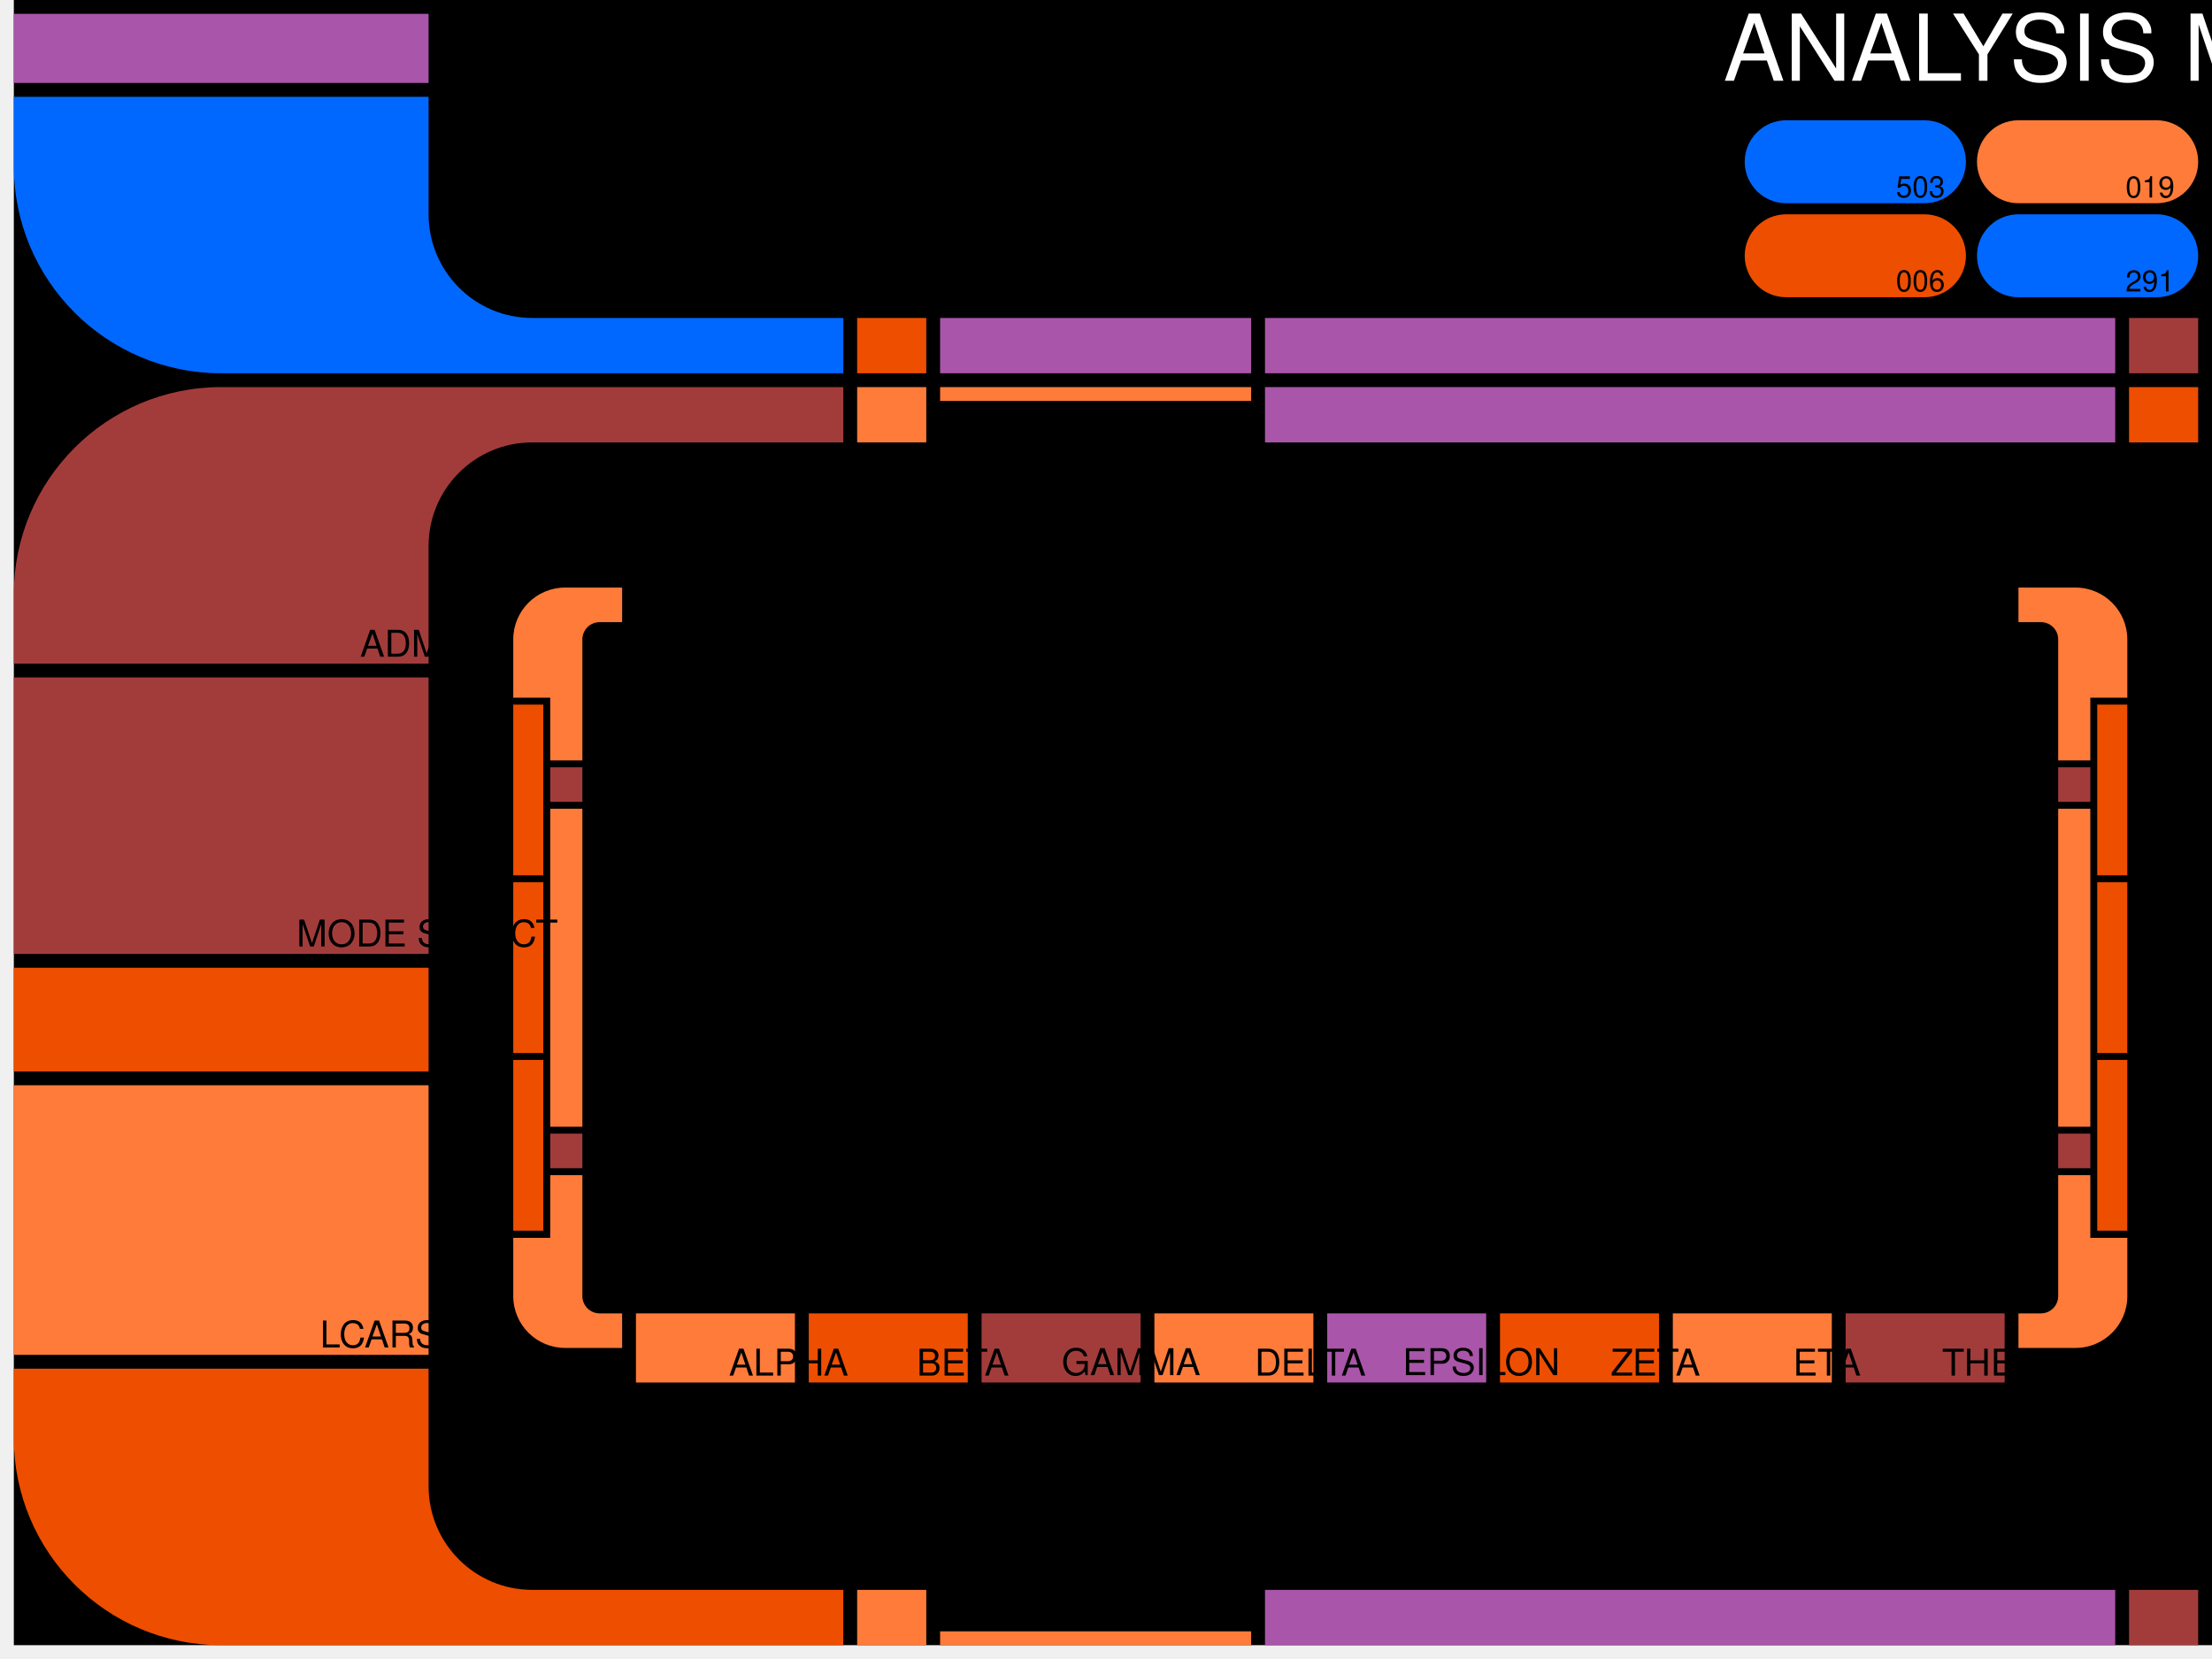
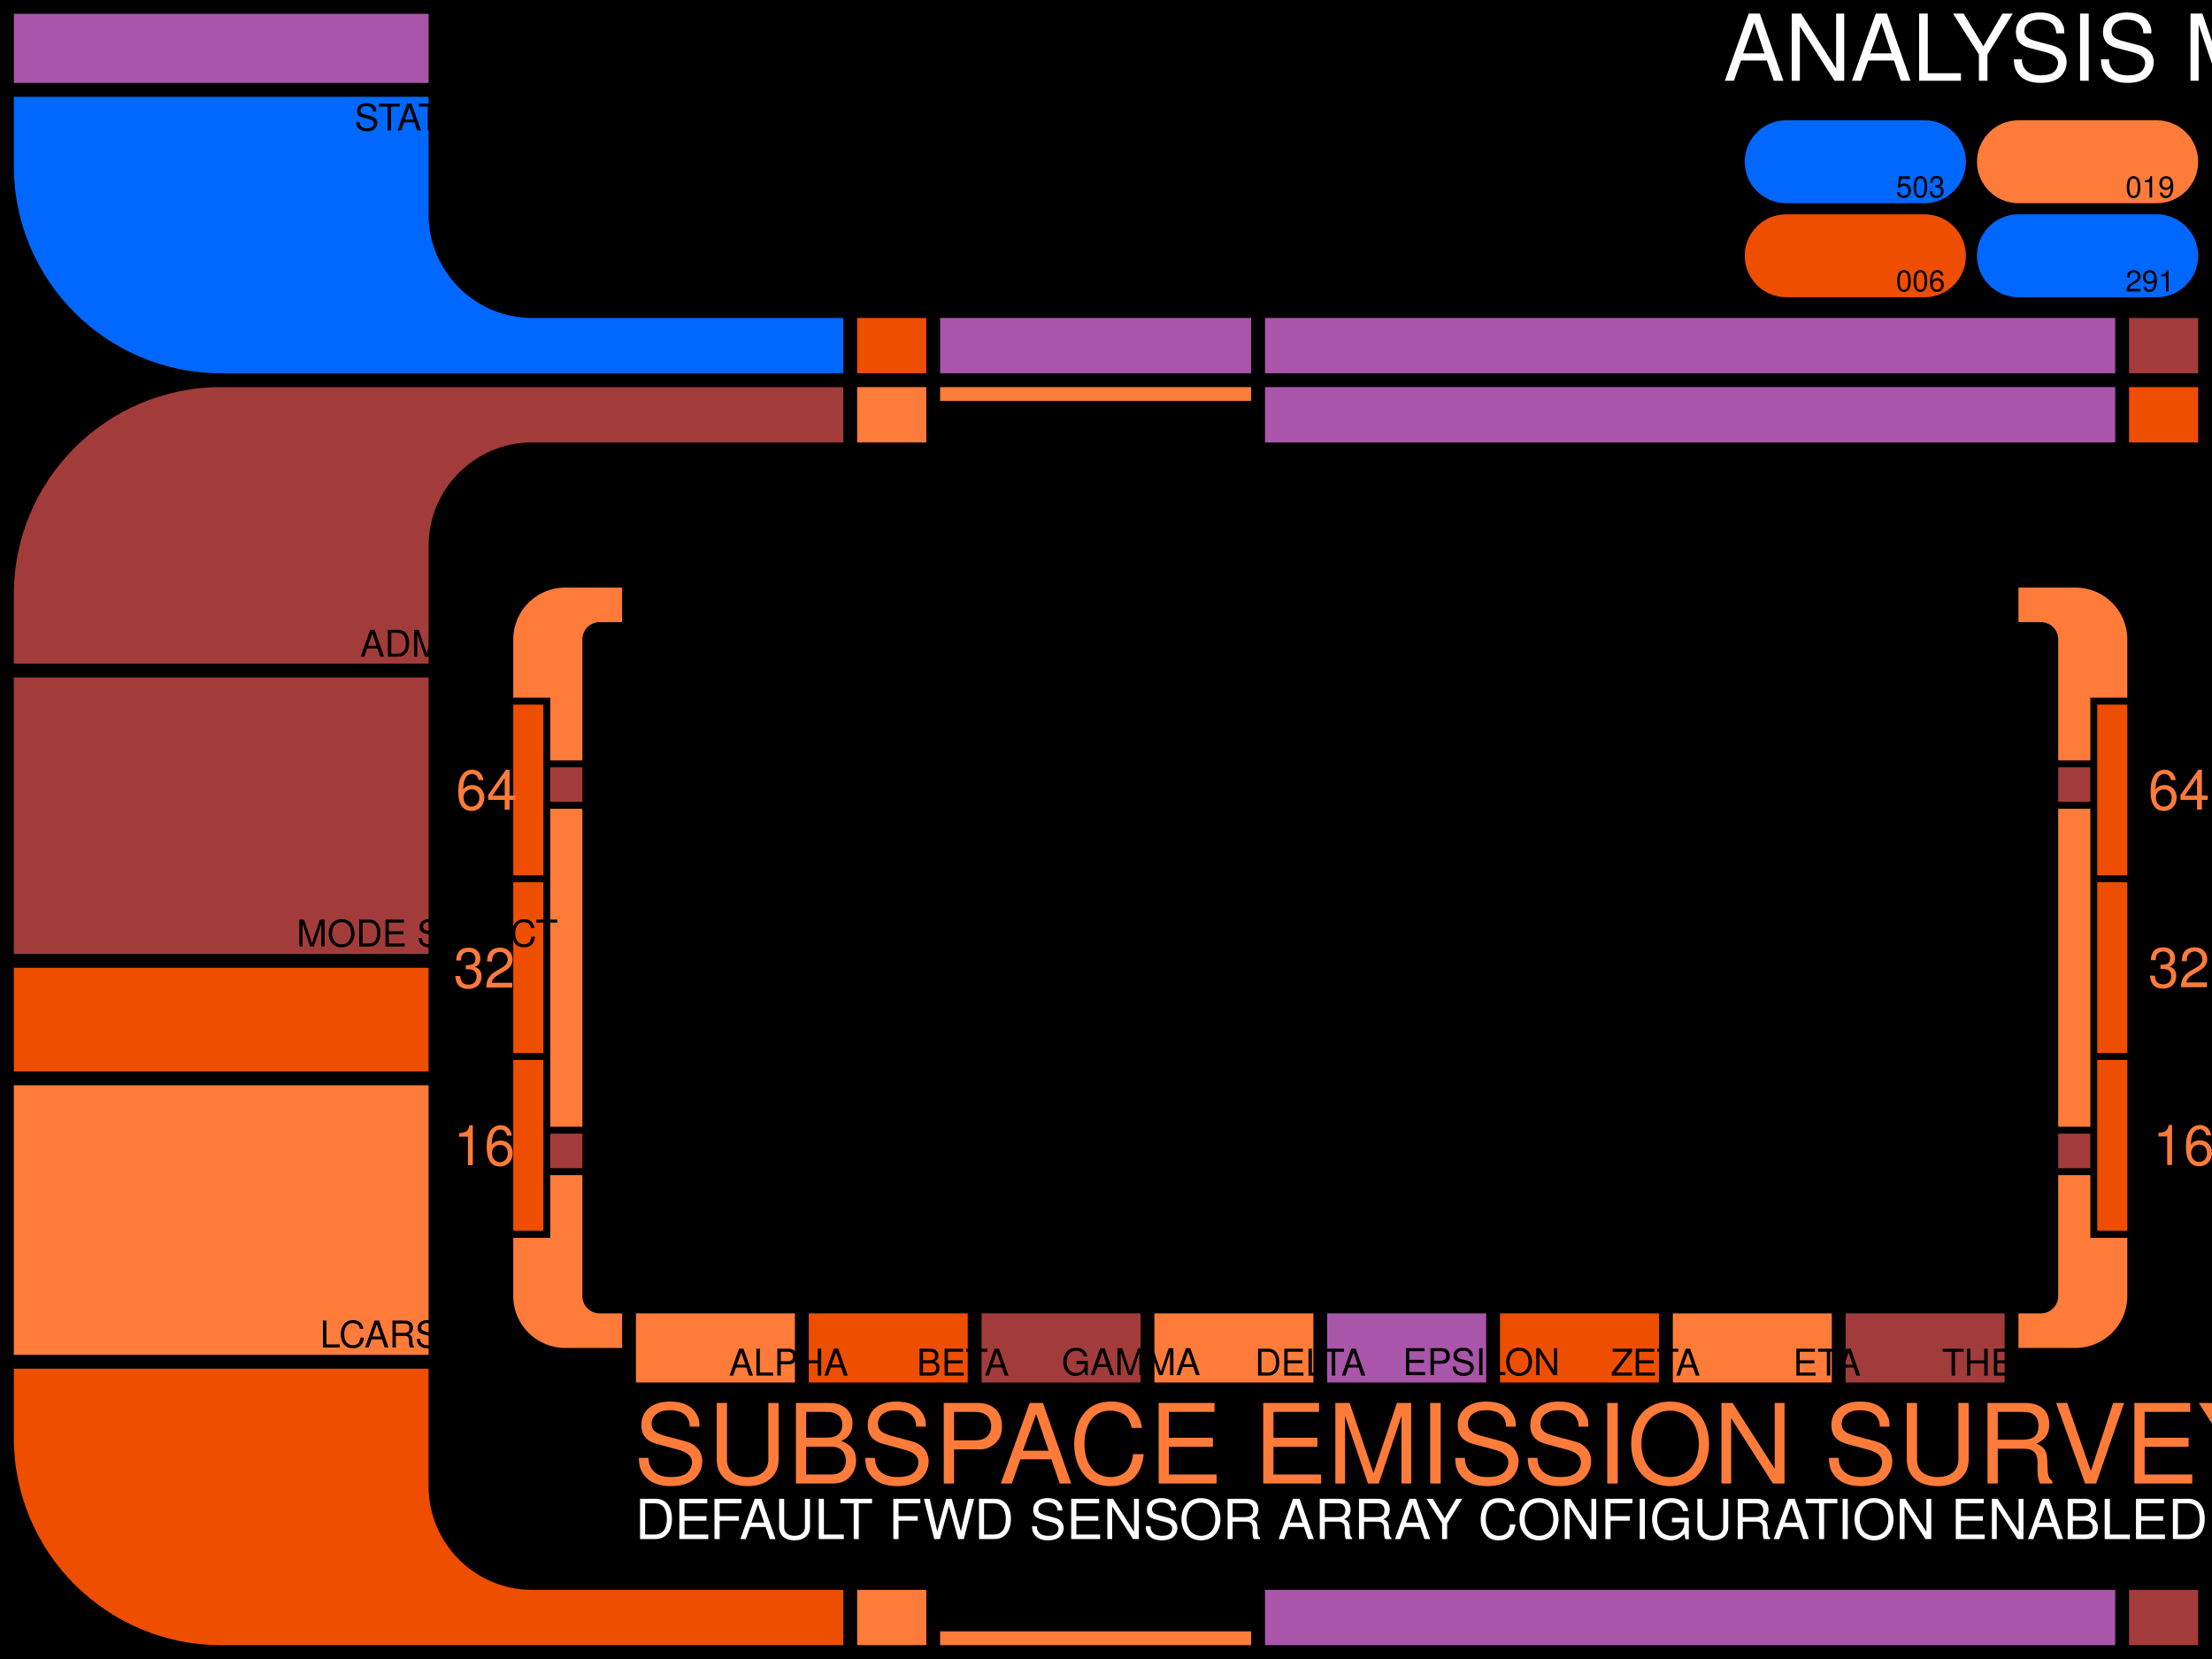
<svg xmlns="http://www.w3.org/2000/svg" id="SVGRoot" version="1.1" viewBox="0 0 320 240" height="240px" width="320px">
  <defs id="defs21053">
    <linearGradient id="linearGradient13314">
      <stop style="stop-color:#ffffff;stop-opacity:1;" offset="0" id="stop13312" />
    </linearGradient>
  </defs>
  <g id="layer2" style="display:inline;opacity:1">
-     <rect style="opacity:1;fill:#000000;fill-opacity:1;stroke:#000088;stroke-width:0" id="rect11411" width="320" height="240" x="2" y="-2" />
+     <rect style="opacity:1;fill:#000000;fill-opacity:1;stroke:#000088;stroke-width:0" id="rect11411" width="320" height="240" x="5e-07" y="5e-07" />
+     <text xml:space="preserve" style="font-size:8px;line-height:1.25;font-family:'Helvetica LT Std';-inkscape-font-specification:'Helvetica LT Std';fill:#ff7b3a;fill-opacity:1" x="310.776" y="117.13" id="text65741">
+       <tspan id="tspan65739" x="310.776" y="117.13">64</tspan>
+     </text>
+     <text xml:space="preserve" style="font-size:8px;line-height:1.25;font-family:'Helvetica LT Std';-inkscape-font-specification:'Helvetica LT Std';fill:#ff7b3a;fill-opacity:1" x="310.776" y="142.83" id="text68299">
+       <tspan id="tspan68297" x="310.776" y="142.83">32</tspan>
+     </text>
+     <text xml:space="preserve" style="font-size:8px;line-height:1.25;font-family:'Helvetica LT Std';-inkscape-font-specification:'Helvetica LT Std';fill:#ff7b3a;fill-opacity:1" x="311.438" y="168.53" id="text82929">
+       <tspan id="tspan82927" x="311.438" y="168.53">16</tspan>
+     </text>
  </g>
  <g id="layer1">
    <path id="rect8191" style="opacity:1;fill:#a23c3b;fill-opacity:1;stroke:#000088;stroke-width:0" d="m 32,56 c -16.569,0 -30,13.431 -30,30 v 10 h 1.793 56.414 1.793 V 86 79 a 15,15 0 0 1 15,-15 H 122 v -8 z" />
    <path id="rect8191-2" style="opacity:1;fill:#ee4e00;fill-opacity:1;stroke:#000088;stroke-width:0" d="M 32,238 C 15.431,238 2,224.569 2,208 v -10 h 1.793 56.414 1.793 v 10 7 a 15,15 0 0 0 15,15 h 45 v 8 z" />
    <path id="rect8191-6" style="opacity:1;mix-blend-mode:normal;fill:#0168ff;fill-opacity:1;stroke:#000088;stroke-width:0" d="M 32,54 C 15.431,54 2,40.569 2,24 v -10 h 1.793 56.414 1.793 V 24 31 a 15,15 0 0 0 15,15 h 45 v 8 z" />
    <rect style="opacity:1;fill:#a23c3b;fill-opacity:1;stroke:#000088;stroke-width:0" id="rect9600" width="60" height="40" x="2" y="98" />
    <rect style="opacity:1;fill:#ee4e00;fill-opacity:1;stroke:#000088;stroke-width:0" id="rect9600-1" width="60" height="15" x="2" y="140" />
    <rect style="opacity:1;fill:#ff7b3a;fill-opacity:1;stroke:#000088;stroke-width:0" id="rect9600-1-8" width="60" height="39" x="2" y="157" />
    <rect style="opacity:1;fill:#a955a9;fill-opacity:1;stroke:#000088;stroke-width:0" id="rect9600-1-1" width="60" height="10" x="2" y="2" />
    <rect style="opacity:1;fill:#ee4e00;fill-opacity:1;stroke:#000088;stroke-width:0" id="rect12657" width="10" height="8" x="124" y="46" />
    <rect style="fill:#ff7b3a;fill-opacity:1;stroke:#000088;stroke-width:0" id="rect12657-1" width="10" height="8" x="124" y="56" />
    <rect style="fill:#a23c3b;fill-opacity:1;stroke:#000088;stroke-width:0" id="rect12657-3" width="10" height="8" x="308" y="46" />
    <rect style="fill:#ee4e00;fill-opacity:1;stroke:#000088;stroke-width:0" id="rect12657-3-9" width="10" height="8" x="308" y="56" />
    <rect style="fill:#a955a9;fill-opacity:1;stroke:#000088;stroke-width:0" id="rect12657-8" width="45" height="8" x="136" y="46" />
    <rect style="fill:#ff7b3a;fill-opacity:1;stroke:#000088;stroke-width:0" id="rect12657-8-6" width="45" height="2" x="136" y="56" />
    <rect style="fill:#a955a9;fill-opacity:1;stroke:#000088;stroke-width:0" id="rect12657-8-8" width="123" height="8" x="183" y="46" />
    <rect style="fill:#a955a9;fill-opacity:1;stroke:#000088;stroke-width:0" id="rect12657-8-8-7" width="123" height="8" x="183" y="56" />
    <rect style="fill:#ff7b3a;fill-opacity:1;stroke:#000088;stroke-width:0" id="rect12657-1-1" width="10" height="8" x="124" y="230" />
    <rect style="fill:#a23c3b;fill-opacity:1;stroke:#000088;stroke-width:0" id="rect12657-3-9-1" width="10" height="8" x="308" y="230" />
    <rect style="fill:#ff7b3a;fill-opacity:1;stroke:#000088;stroke-width:0" id="rect12657-8-6-3" width="45" height="2" x="136" y="236" />
    <rect style="fill:#a955a9;fill-opacity:1;stroke:#000088;stroke-width:0" id="rect12657-8-8-7-8" width="123" height="8" x="183" y="230" />
    <rect style="opacity:1;fill:#ff7b3a;fill-opacity:1;stroke:#000088;stroke-width:0" id="rect64228" width="32" height="12" x="286" y="17.4" ry="6" />
    <rect style="fill:#0168ff;fill-opacity:1;stroke:#000088;stroke-width:0" id="rect64228-5" width="32" height="12" x="286" y="31" ry="6" />
    <rect style="fill:#0168ff;fill-opacity:1;stroke:#000088;stroke-width:0" id="rect64228-9" width="32" height="12" x="252.4" y="17.4" ry="6" />
    <rect style="fill:#ee4e00;fill-opacity:1;stroke:#000088;stroke-width:0" id="rect64228-5-4" width="32" height="12" x="252.4" y="31" ry="6" />
    <path id="rect266442" style="opacity:1;fill:#ff7b3a;fill-opacity:1;stroke:#000088;stroke-width:0" d="m 81.75,85 c -4.142,-10e-7 -7.5,3.358 -7.5,7.5 v 8.432 h 5.352 V 110 H 84.25 v -10.449 -7.051 a 2.5,2.5 0 0 1 2.5,-2.5 H 90 v -5 h -5.75 z" />
    <path id="rect266442-5" style="fill:#ff7b3a;fill-opacity:1;stroke:#000088;stroke-width:0" d="m 79.602,170 v 9.068 H 74.25 V 187.5 c 0,4.142 3.358,7.5 7.5,7.5 h 2.5 5.75 v -5 h -3.25 a 2.5,2.5 0 0 1 -2.5,-2.5 V 180.449 170 Z" />
    <path id="rect282859" style="opacity:1;fill:#a23c3b;fill-opacity:1;stroke:#000088;stroke-width:0" d="m 79.602,111 v 5 H 84.25 v -5 z" />
    <path id="rect282859-8" style="fill:#ff7b3a;fill-opacity:1;stroke:#000088;stroke-width:0" d="m 79.602,117 v 46 H 84.25 v -46 z" />
    <path id="rect282859-0" style="fill:#a23c3b;fill-opacity:1;stroke:#000088;stroke-width:0" d="m 79.602,164 v 5 H 84.25 v -5 z" />
    <rect style="opacity:1;fill:#ee4e00;fill-opacity:1;stroke:#000088;stroke-width:0" id="rect301435" width="4.352" height="24.7" x="74.25" y="101.932" />
    <rect style="fill:#ee4e00;fill-opacity:1;stroke:#000088;stroke-width:0" id="rect301435-0" width="4.352" height="24.7" x="74.25" y="127.632" />
    <rect style="fill:#ee4e00;fill-opacity:1;stroke:#000088;stroke-width:0" id="rect301435-1" width="4.352" height="24.7" x="74.25" y="153.332" />
    <path id="rect266442-0" style="fill:#ff7b3a;fill-opacity:1;stroke:#000088;stroke-width:0" d="m 300.25,85 c 4.142,-10e-7 7.5,3.358 7.5,7.5 v 8.432 h -5.352 V 110 H 297.75 v -10.449 -7.051 a 2.5,2.5 0 0 0 -2.5,-2.5 H 292 v -5 h 5.75 z" />
    <path id="rect266442-5-8" style="fill:#ff7b3a;fill-opacity:1;stroke:#000088;stroke-width:0" d="m 302.398,170 v 9.068 H 307.75 V 187.5 c 0,4.142 -3.358,7.5 -7.5,7.5 h -2.5 -5.75 v -5 h 3.25 a 2.5,2.5 0 0 0 2.5,-2.5 V 180.449 170 Z" />
    <path id="rect282859-5" style="fill:#a23c3b;fill-opacity:1;stroke:#000088;stroke-width:0" d="m 302.398,111 v 5 H 297.75 v -5 z" />
    <path id="rect282859-8-7" style="fill:#ff7b3a;fill-opacity:1;stroke:#000088;stroke-width:0" d="m 302.398,117 v 46 H 297.75 v -46 z" />
    <path id="rect282859-0-3" style="fill:#a23c3b;fill-opacity:1;stroke:#000088;stroke-width:0" d="m 302.398,164 v 5 H 297.75 v -5 z" />
    <rect style="fill:#ee4e00;fill-opacity:1;stroke:#000088;stroke-width:0" id="rect301435-3" width="4.352" height="24.7" x="-307.75" y="101.932" transform="scale(-1,1)" />
    <rect style="fill:#ee4e00;fill-opacity:1;stroke:#000088;stroke-width:0" id="rect301435-0-0" width="4.352" height="24.7" x="-307.75" y="127.632" transform="scale(-1,1)" />
    <rect style="fill:#ee4e00;fill-opacity:1;stroke:#000088;stroke-width:0" id="rect301435-1-4" width="4.352" height="24.7" x="-307.75" y="153.332" transform="scale(-1,1)" />
  </g>
  <g id="layer3">
    <text xml:space="preserve" style="font-size:5.333px;line-height:1.25;font-family:'Helvetica LT Std';-inkscape-font-specification:'Helvetica LT Std';fill:#000000" x="42.899" y="136.925" id="text87856">
      <tspan x="42.899" y="136.925" id="tspan89070" style="font-size:5.333px;fill:#000000">MODE SELECT</tspan>
    </text>
    <text xml:space="preserve" style="font-size:5.333px;line-height:1.25;font-family:'Helvetica LT Std';-inkscape-font-specification:'Helvetica LT Std';fill:#000000" x="46.302" y="194.925" id="text110324">
      <tspan id="tspan110322" x="46.302" y="194.925" style="font-size:5.333px;fill:#000000">LCARS 047</tspan>
    </text>
    <text xml:space="preserve" style="font-size:5.333px;line-height:1.25;font-family:'Helvetica LT Std';-inkscape-font-specification:'Helvetica LT Std';fill:#000000" x="52.083" y="95" id="text117026">
      <tspan id="tspan117024" x="52.083" y="95">ADMIN</tspan>
+     </text>
+     <text xml:space="preserve" style="font-size:5.333px;line-height:1.25;font-family:'Helvetica LT Std';-inkscape-font-specification:'Helvetica LT Std';fill:#000000" x="51.272" y="18.872" id="text117026-8">
+       <tspan id="tspan117024-9" x="51.272" y="18.872">STATUS</tspan>
    </text>
    <text xml:space="preserve" style="font-size:4.267px;line-height:1.25;font-family:'Helvetica LT Std';-inkscape-font-specification:'Helvetica LT Std';fill:#000000;stroke-width:0.8" x="307.481" y="28.566" id="text127758">
      <tspan id="tspan127756" x="307.481" y="28.566" style="stroke-width:0.8">019</tspan>
    </text>
    <text xml:space="preserve" style="font-size:4.267px;line-height:1.25;font-family:'Helvetica LT Std';-inkscape-font-specification:'Helvetica LT Std';fill:#000000;stroke-width:0.8" x="307.481" y="42.166" id="text127758-4">
      <tspan id="tspan127756-9" x="307.481" y="42.166" style="stroke-width:0.8">291</tspan>
    </text>
    <text xml:space="preserve" style="font-size:4.267px;line-height:1.25;font-family:'Helvetica LT Std';-inkscape-font-specification:'Helvetica LT Std';fill:#000000;stroke-width:0.8" x="306.013" y="225.613" id="text127758-4-4">
      <tspan id="tspan127756-9-7" x="306.013" y="225.613" style="stroke-width:0.8">762</tspan>
    </text>
    <text xml:space="preserve" style="font-size:4.267px;line-height:1.25;font-family:'Helvetica LT Std';-inkscape-font-specification:'Helvetica LT Std';fill:#000000;stroke-width:0.8" x="272.013" y="225.613" id="text127758-4-4-1">
      <tspan id="tspan127756-9-7-6" x="272.013" y="225.613" style="stroke-width:0.8">223</tspan>
    </text>
    <text xml:space="preserve" style="font-size:4.267px;line-height:1.25;font-family:'Helvetica LT Std';-inkscape-font-specification:'Helvetica LT Std';fill:#000000;stroke-width:0.8" x="238.013" y="225.613" id="text127758-4-4-2">
      <tspan id="tspan127756-9-7-5" x="238.013" y="225.613" style="stroke-width:0.8">357</tspan>
    </text>
    <text xml:space="preserve" style="font-size:4.267px;line-height:1.25;font-family:'Helvetica LT Std';-inkscape-font-specification:'Helvetica LT Std';fill:#000000;stroke-width:0.8" x="274.269" y="28.54" id="text136467">
      <tspan id="tspan136465" x="274.269" y="28.54" style="stroke-width:0.8">503</tspan>
    </text>
    <text xml:space="preserve" style="font-size:4.267px;line-height:1.25;font-family:'Helvetica LT Std';-inkscape-font-specification:'Helvetica LT Std';fill:#000000;stroke-width:0.8" x="274.269" y="42.14" id="text136467-5">
      <tspan id="tspan136465-2" x="274.269" y="42.14" style="stroke-width:0.8">006</tspan>
    </text>
    <text xml:space="preserve" style="font-size:13.333px;line-height:1.25;font-family:'Helvetica LT Std';-inkscape-font-specification:'Helvetica LT Std';fill:#ffffff" x="249.294" y="11.68" id="text149843">
      <tspan id="tspan149841" x="249.294" y="11.68" style="font-size:13.333px">ANALYSIS MODE 503</tspan>
    </text>
  </g>
  <g id="layer4">
    <rect style="opacity:1;fill:#ff7b3a;fill-opacity:1;stroke:#000000;stroke-width:0" id="rect15019" width="23" height="10" x="92" y="190" />
    <rect style="fill:#ee4e00;fill-opacity:1;stroke:#000000;stroke-width:0" id="rect15019-7" width="23" height="10" x="117" y="190" />
    <rect style="fill:#a23c3b;fill-opacity:1;stroke:#000000;stroke-width:0" id="rect15019-3" width="23" height="10" x="142" y="190" />
    <rect style="fill:#ff7b3a;fill-opacity:1;stroke:#000000;stroke-width:0" id="rect15019-7-3" width="23" height="10" x="167" y="190" />
    <rect style="fill:#a955a9;fill-opacity:1;stroke:#000000;stroke-width:0" id="rect15019-5" width="23" height="10" x="192" y="190" />
    <rect style="fill:#ee4e00;fill-opacity:1;stroke:#000000;stroke-width:0" id="rect15019-7-37" width="23" height="10" x="217" y="190" />
    <rect style="fill:#ff7b3a;fill-opacity:1;stroke:#000000;stroke-width:0" id="rect15019-3-3" width="23" height="10" x="242" y="190" />
    <rect style="fill:#a23c3b;fill-opacity:1;stroke:#000000;stroke-width:0" id="rect15019-7-3-0" width="23" height="10" x="267" y="190" />
    <text xml:space="preserve" style="font-size:5.333px;line-height:1.25;font-family:'Helvetica LT Std';-inkscape-font-specification:'Helvetica LT Std'" x="105.445" y="199" id="text168786">
      <tspan id="tspan168784" x="105.445" y="199">ALPHA</tspan>
    </text>
    <text xml:space="preserve" style="font-size:5.333px;line-height:1.25;font-family:'Helvetica LT Std';-inkscape-font-specification:'Helvetica LT Std'" x="132.611" y="199" id="text173049">
      <tspan id="tspan173047" x="132.611" y="199" rotate="0 0 0 0 0" style="font-size:5.333px">BETA</tspan>
    </text>
    <text xml:space="preserve" style="font-size:5.333px;line-height:1.25;font-family:'Helvetica LT Std';-inkscape-font-specification:'Helvetica LT Std'" x="153.573" y="198.925" id="text179133">
      <tspan id="tspan179131" x="153.573" y="198.925">GAMMA</tspan>
    </text>
    <text xml:space="preserve" style="font-size:5.333px;line-height:1.25;font-family:'Helvetica LT Std';-inkscape-font-specification:'Helvetica LT Std'" x="181.523" y="199" id="text187637">
      <tspan id="tspan187635" x="181.523" y="199">DELTA</tspan>
    </text>
    <text xml:space="preserve" style="font-size:5.333px;line-height:1.25;font-family:'Helvetica LT Std';-inkscape-font-specification:'Helvetica LT Std'" x="202.907" y="198.925" id="text193361">
      <tspan id="tspan193359" x="202.907" y="198.925">EPSILON</tspan>
    </text>
    <text xml:space="preserve" style="font-size:5.333px;line-height:1.25;font-family:'Helvetica LT Std';-inkscape-font-specification:'Helvetica LT Std'" x="233.005" y="199" id="text194127">
      <tspan id="tspan194125" x="233.005" y="199">ZETA</tspan>
    </text>
    <text xml:space="preserve" style="font-size:5.333px;line-height:1.25;font-family:'Helvetica LT Std';-inkscape-font-specification:'Helvetica LT Std'" x="259.387" y="199" id="text194671">
      <tspan id="tspan194669" x="259.387" y="199">ETA</tspan>
    </text>
    <text xml:space="preserve" style="font-size:5.333px;line-height:1.25;font-family:'Helvetica LT Std';-inkscape-font-specification:'Helvetica LT Std'" x="280.931" y="199" id="text195359">
      <tspan id="tspan195357" x="280.931" y="199">THETA</tspan>
    </text>
+     <text xml:space="preserve" style="font-size:16px;line-height:1.25;font-family:'Helvetica LT Std';-inkscape-font-specification:'Helvetica LT Std';fill:#ff7b3a;fill-opacity:1" x="91.656" y="214.616" id="text3246">
+       <tspan id="tspan3244" x="91.656" y="214.616">SUBSPACE EMISSION SURVEY</tspan>
+     </text>
+     <text xml:space="preserve" style="font-size:8px;line-height:1.25;font-family:'Helvetica LT Std';-inkscape-font-specification:'Helvetica LT Std'" x="91.88" y="222.648" id="text25631">
+       <tspan id="tspan25629" x="91.88" y="222.648" style="font-size:8px;fill:#ffffff">DEFAULT FWD SENSOR ARRAY CONFIGURATION ENABLED</tspan>
+     </text>
+     <text xml:space="preserve" style="font-size:8px;line-height:1.25;font-family:'Helvetica LT Std';-inkscape-font-specification:'Helvetica LT Std';fill:#ff7b3a;fill-opacity:1" x="65.616" y="168.562" id="text32853">
+       <tspan id="tspan32851" x="65.616" y="168.562" style="font-size:8px;fill:#ff7b3a;fill-opacity:1">16</tspan>
+     </text>
+     <text xml:space="preserve" style="font-size:5.333px;line-height:1.25;font-family:'Helvetica LT Std';-inkscape-font-specification:'Helvetica LT Std'" x="112.076" y="136.295" id="text51149">
+       <tspan id="tspan51147" x="112.076" y="136.295" />
+     </text>
+     <text xml:space="preserve" style="font-size:8px;line-height:1.25;font-family:'Helvetica LT Std';-inkscape-font-specification:'Helvetica LT Std';fill:#ff7b3a;fill-opacity:1" x="65.616" y="142.878" id="text55091">
+       <tspan id="tspan55089" x="65.616" y="142.878" style="fill:#ff7b3a;fill-opacity:1">32</tspan>
+     </text>
+     <text xml:space="preserve" style="font-size:8px;line-height:1.25;font-family:'Helvetica LT Std';-inkscape-font-specification:'Helvetica LT Std';fill:#ff7b3a;fill-opacity:1" x="65.952" y="117.13" id="text60161">
+       <tspan id="tspan60159" x="65.952" y="117.13" style="fill:#ff7b3a;fill-opacity:1">64</tspan>
+     </text>
  </g>
</svg>
